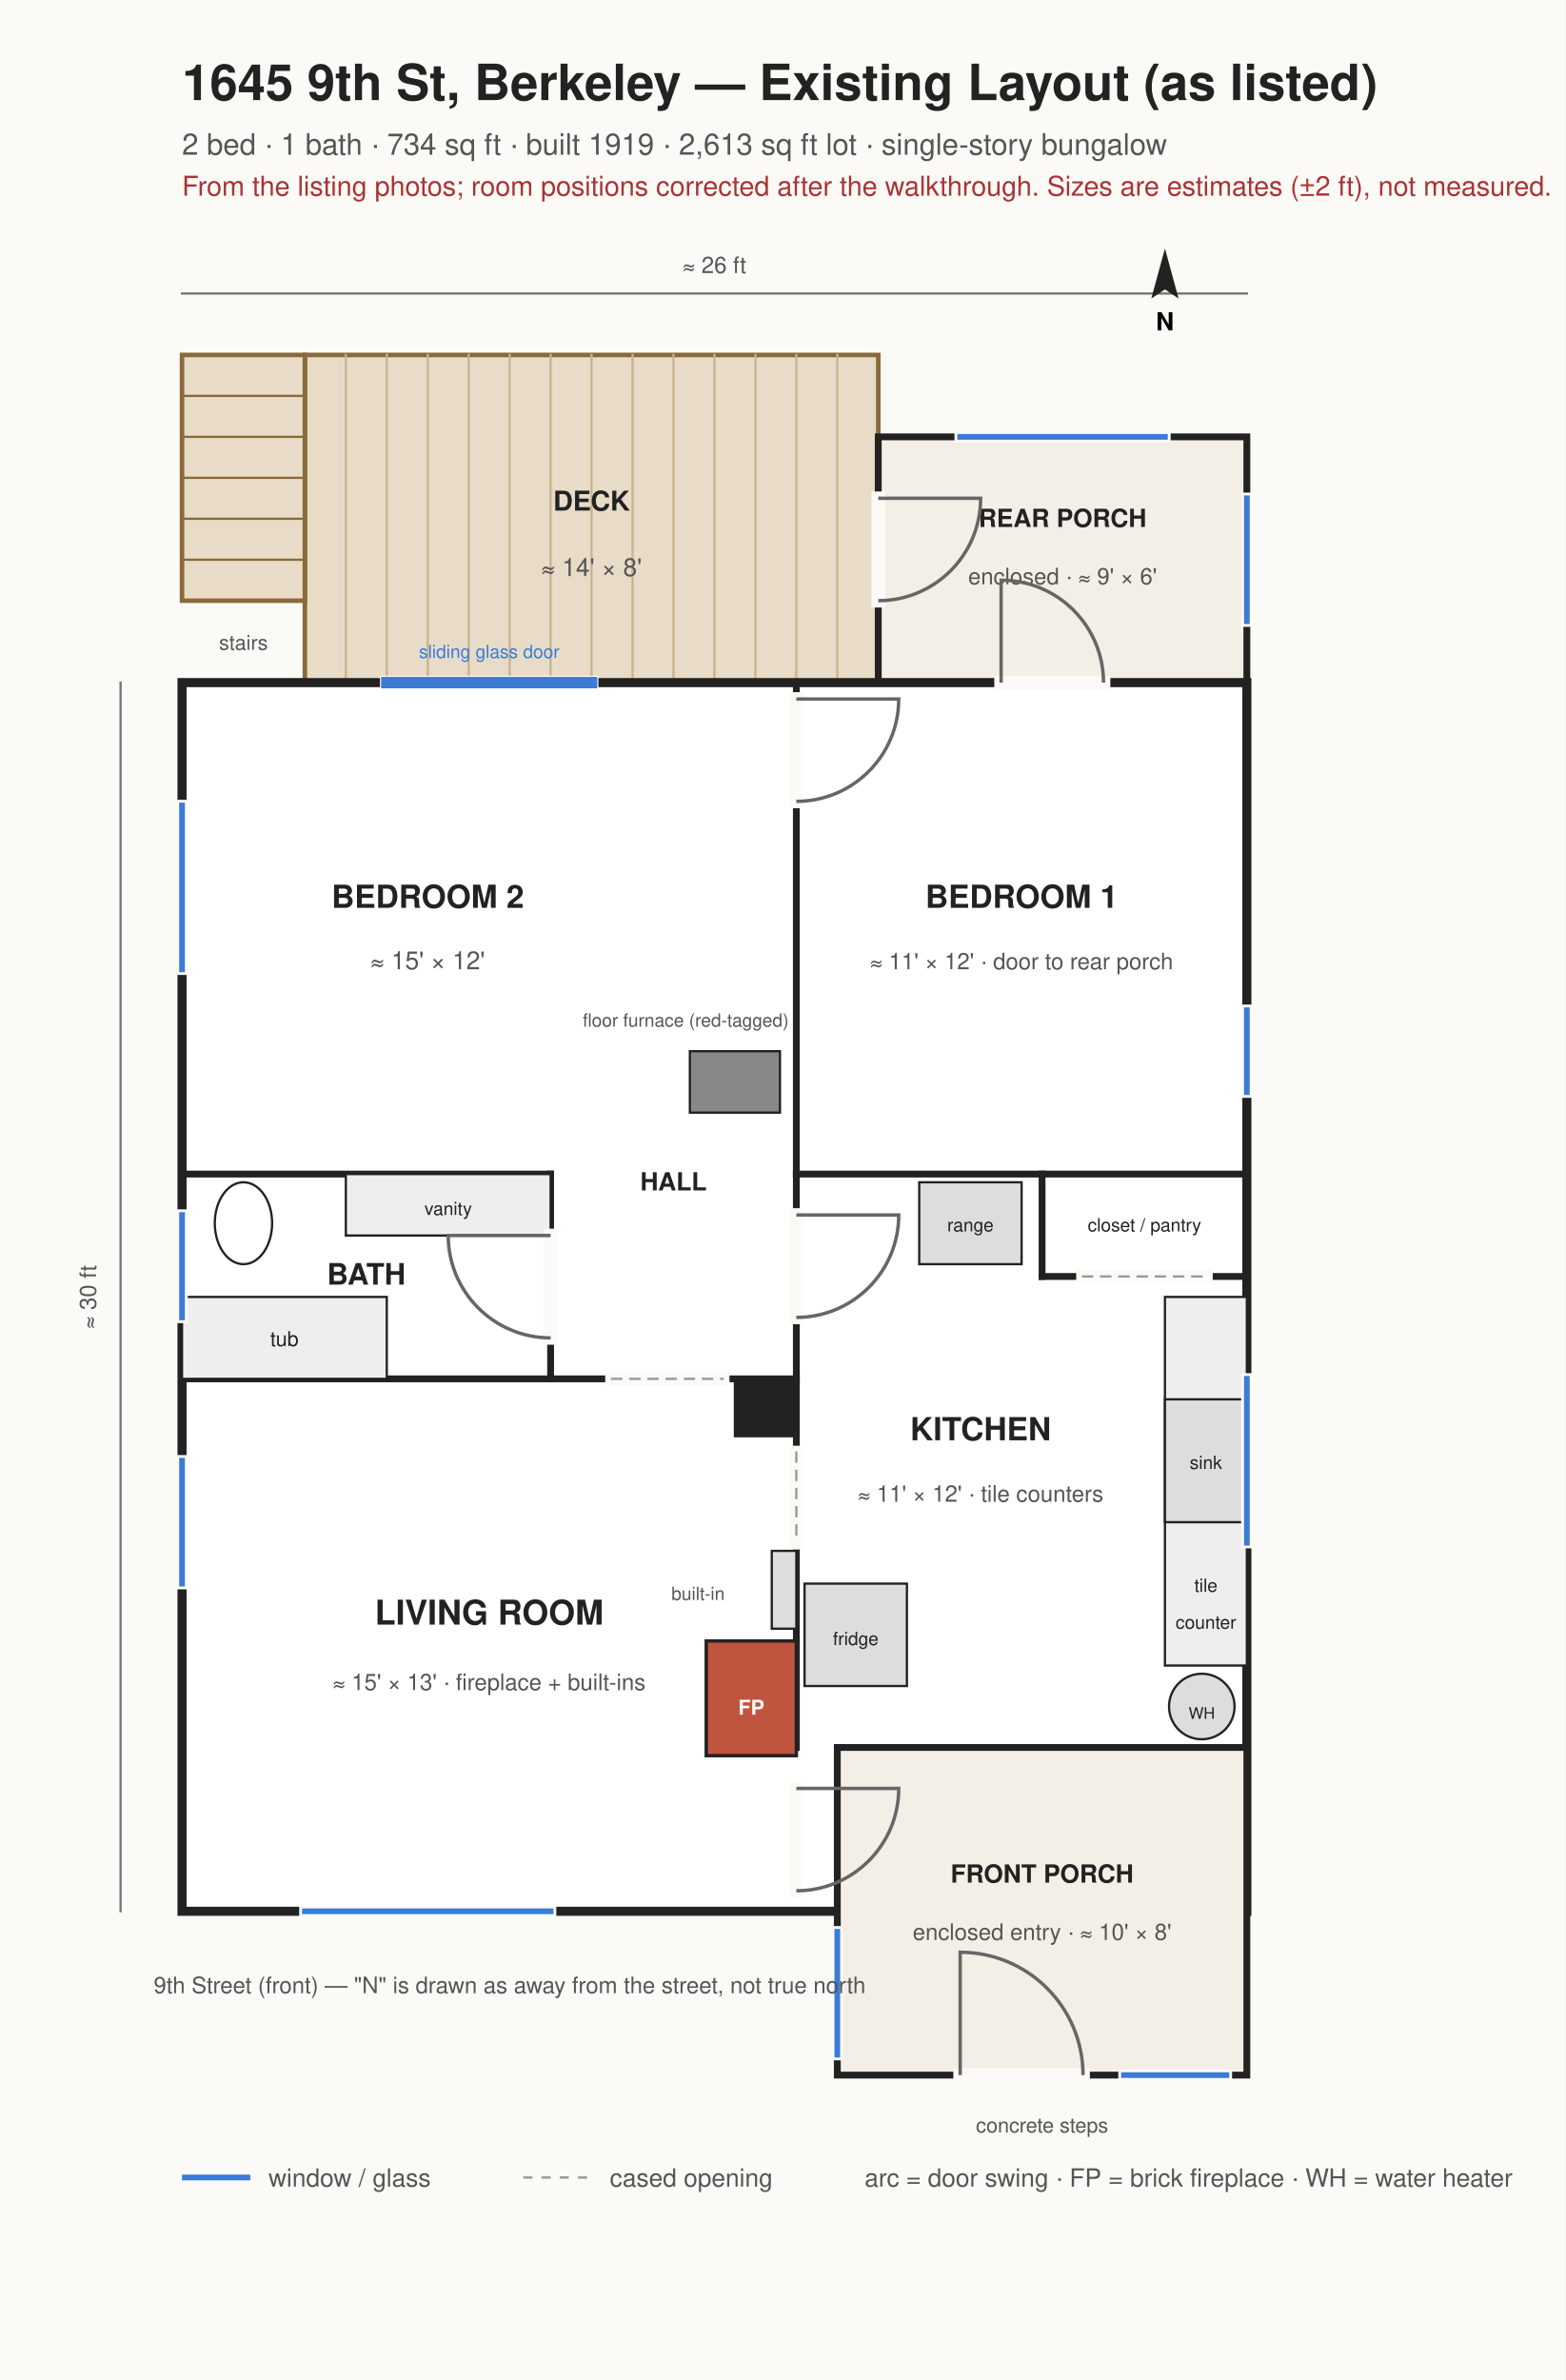
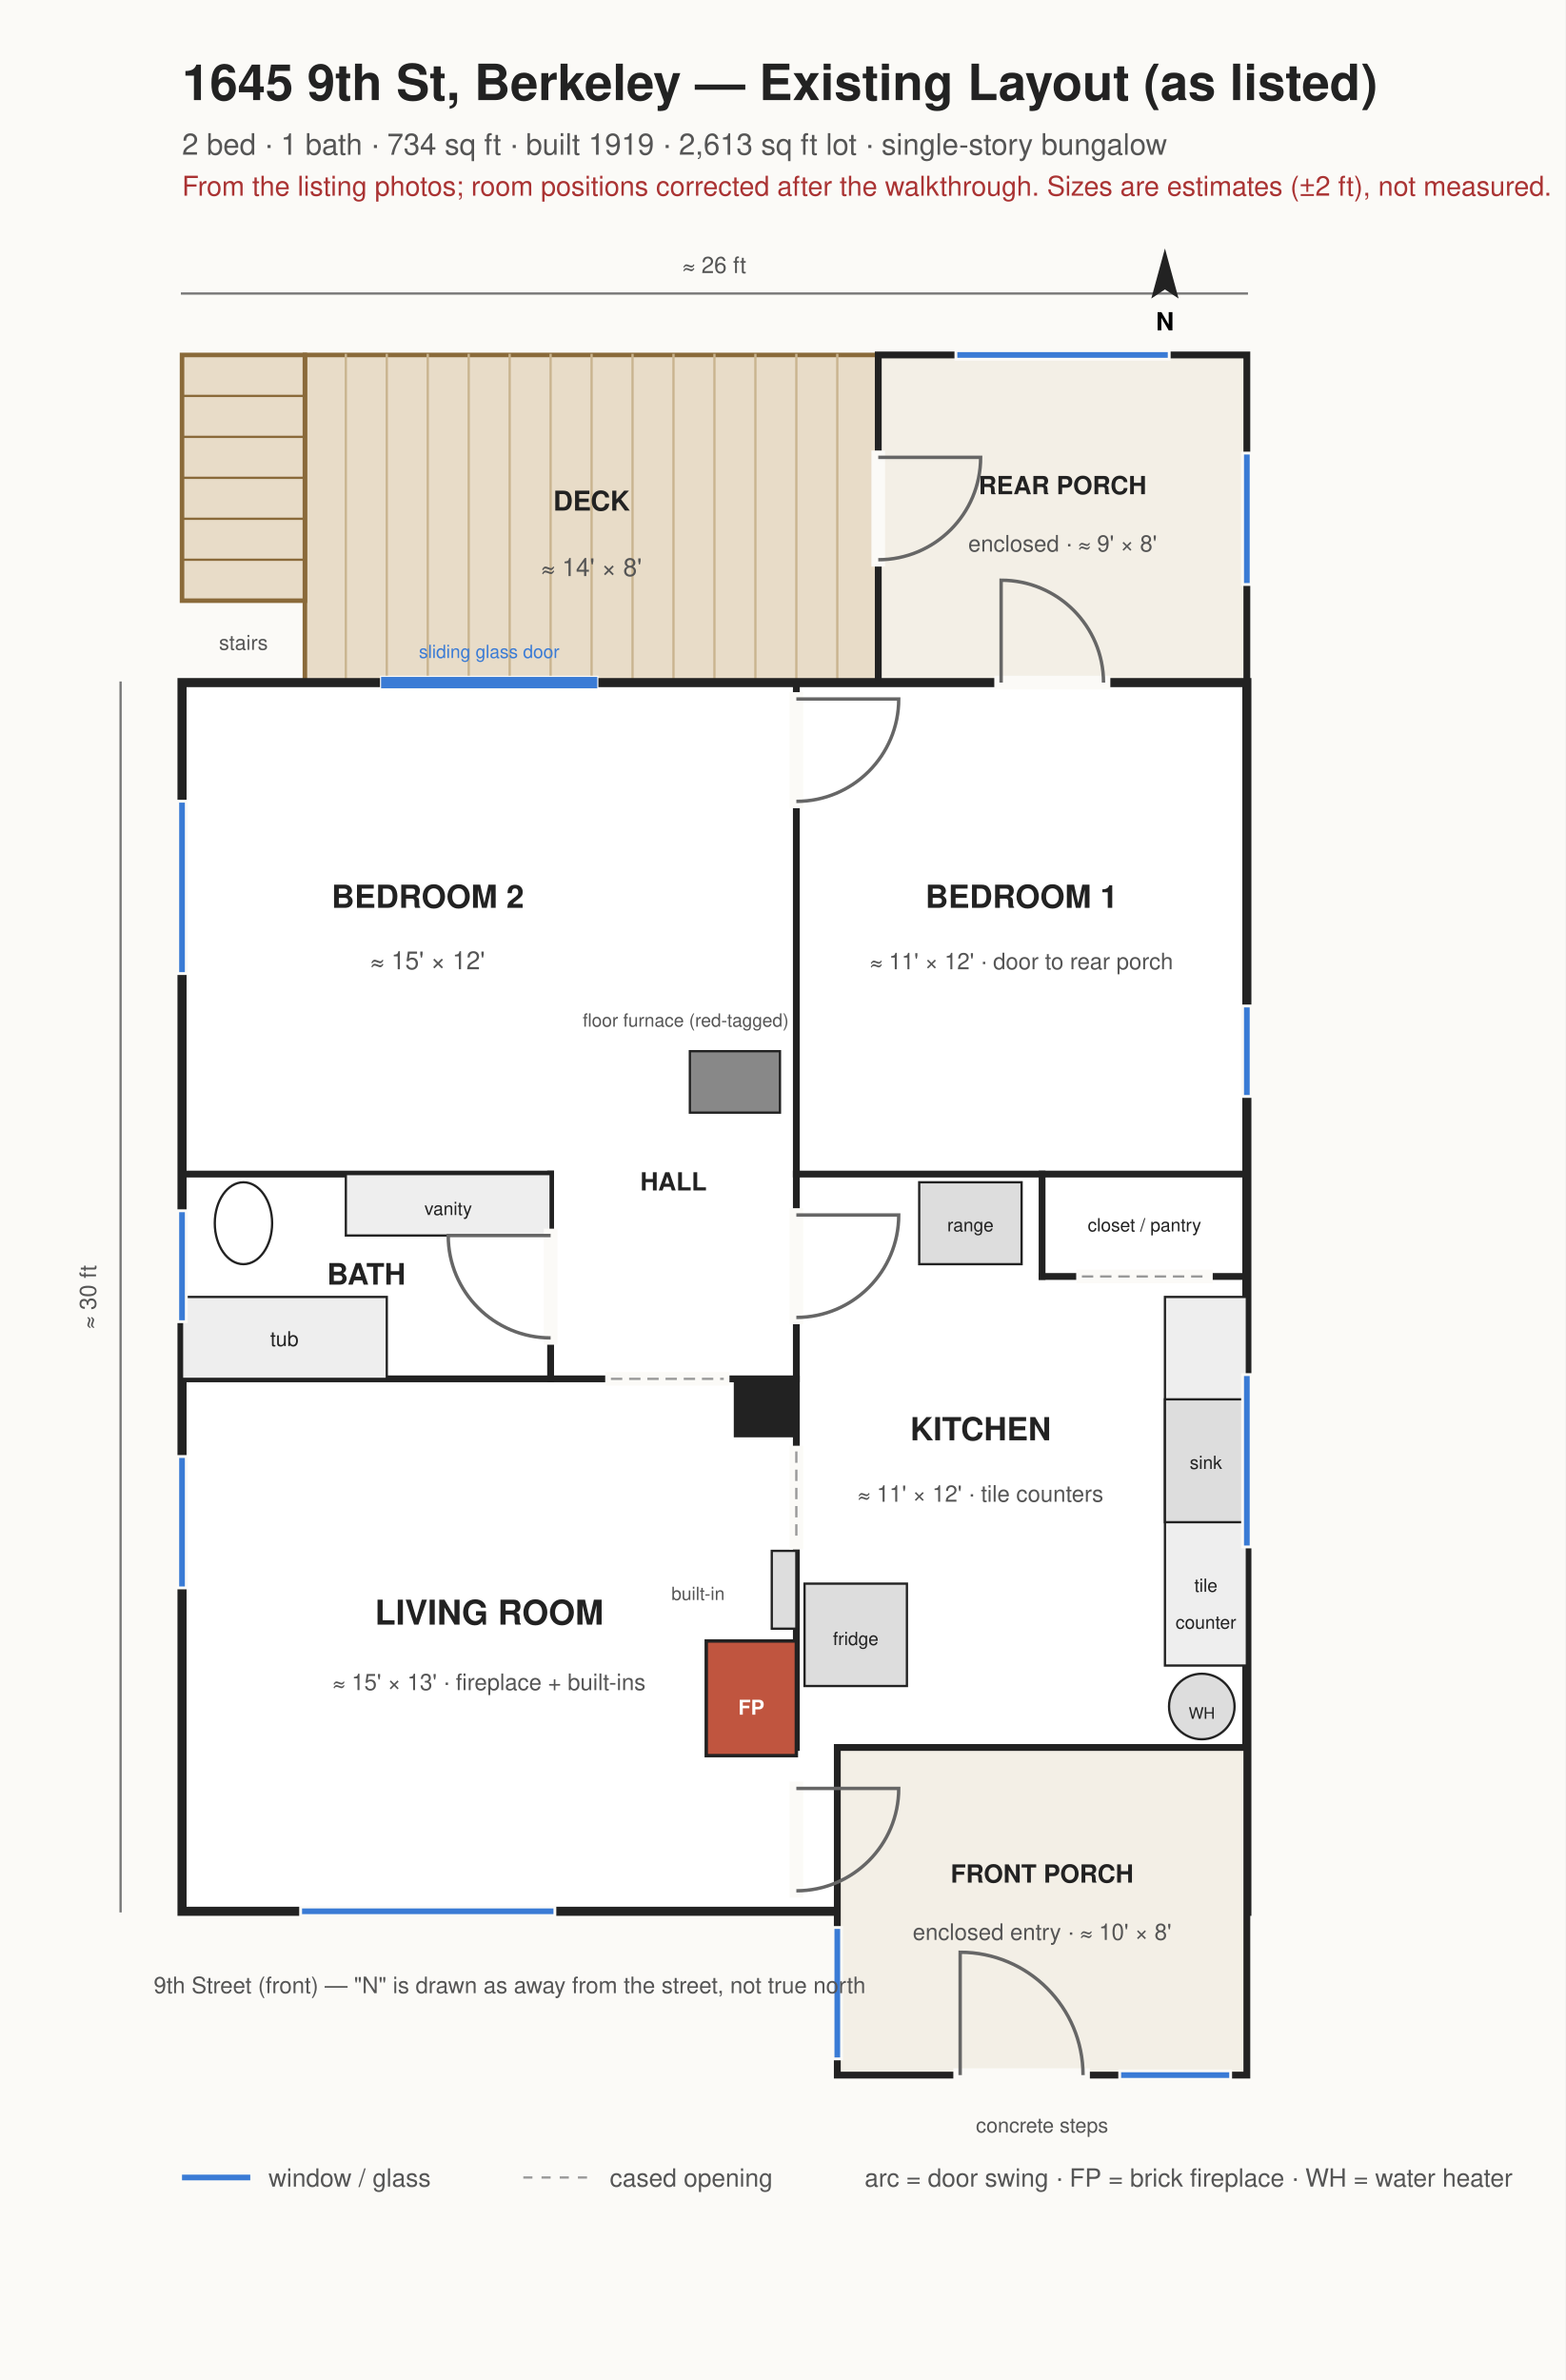
<svg xmlns="http://www.w3.org/2000/svg" width="688" height="1046" viewBox="0 0 688 1046" font-family="Helvetica, Arial, sans-serif">
  <rect width="688" height="1046" fill="#fbfaf7" />
  <text x="80" y="44" font-size="22" font-weight="bold" fill="#222">1645 9th St, Berkeley — Existing Layout (as listed)</text>
  <text x="80" y="68" font-size="13" fill="#555">2 bed · 1 bath · 734 sq ft · built 1919 · 2,613 sq ft lot · single-story bungalow</text>
  <text x="80" y="86" font-size="12" fill="#a33">From the listing photos; room positions corrected after the walkthrough. Sizes are estimates (±2 ft), not measured.</text>
  <rect x="134" y="156" width="252" height="144" fill="#e8dcc8" stroke="#8a6a3a" stroke-width="2" />
  <line x1="152" y1="156" x2="152" y2="300" stroke="#c9b48f" stroke-width="1" stroke-linecap="square" />
  <line x1="170" y1="156" x2="170" y2="300" stroke="#c9b48f" stroke-width="1" stroke-linecap="square" />
  <line x1="188" y1="156" x2="188" y2="300" stroke="#c9b48f" stroke-width="1" stroke-linecap="square" />
  <line x1="206" y1="156" x2="206" y2="300" stroke="#c9b48f" stroke-width="1" stroke-linecap="square" />
  <line x1="224" y1="156" x2="224" y2="300" stroke="#c9b48f" stroke-width="1" stroke-linecap="square" />
  <line x1="242" y1="156" x2="242" y2="300" stroke="#c9b48f" stroke-width="1" stroke-linecap="square" />
  <line x1="260" y1="156" x2="260" y2="300" stroke="#c9b48f" stroke-width="1" stroke-linecap="square" />
  <line x1="278" y1="156" x2="278" y2="300" stroke="#c9b48f" stroke-width="1" stroke-linecap="square" />
  <line x1="296" y1="156" x2="296" y2="300" stroke="#c9b48f" stroke-width="1" stroke-linecap="square" />
  <line x1="314" y1="156" x2="314" y2="300" stroke="#c9b48f" stroke-width="1" stroke-linecap="square" />
  <line x1="332" y1="156" x2="332" y2="300" stroke="#c9b48f" stroke-width="1" stroke-linecap="square" />
  <line x1="350" y1="156" x2="350" y2="300" stroke="#c9b48f" stroke-width="1" stroke-linecap="square" />
  <line x1="368" y1="156" x2="368" y2="300" stroke="#c9b48f" stroke-width="1" stroke-linecap="square" />
  <text x="260" y="224.4" font-size="12" text-anchor="middle" fill="#222" font-weight="bold">DECK</text>
  <text x="260" y="253.2" font-size="11" text-anchor="middle" fill="#555" font-weight="normal">≈ 14' × 8'</text>
  <rect x="80" y="156" width="54" height="108" fill="#e8dcc8" stroke="#8a6a3a" stroke-width="2" />
  <line x1="80" y1="174" x2="134" y2="174" stroke="#8a6a3a" stroke-width="1" stroke-linecap="square" />
  <line x1="80" y1="192" x2="134" y2="192" stroke="#8a6a3a" stroke-width="1" stroke-linecap="square" />
  <line x1="80" y1="210" x2="134" y2="210" stroke="#8a6a3a" stroke-width="1" stroke-linecap="square" />
  <line x1="80" y1="228" x2="134" y2="228" stroke="#8a6a3a" stroke-width="1" stroke-linecap="square" />
  <line x1="80" y1="246" x2="134" y2="246" stroke="#8a6a3a" stroke-width="1" stroke-linecap="square" />
  <text x="107.0" y="285.6" font-size="9" text-anchor="middle" fill="#555" font-weight="normal">stairs</text>
-   <rect x="386" y="192" width="162" height="108" fill="#f3efe6" stroke="#222" stroke-width="3" />
-   <text x="467.0" y="231.6" font-size="11" text-anchor="middle" fill="#222" font-weight="bold">REAR PORCH</text>
-   <text x="467.0" y="256.8" font-size="10" text-anchor="middle" fill="#555" font-weight="normal">enclosed · ≈ 9' × 6'</text>
-   <line x1="422" y1="192" x2="512" y2="192" stroke="#fbfaf7" stroke-width="5" stroke-linecap="square" />
-   <line x1="422" y1="192" x2="512" y2="192" stroke="#3a7bd5" stroke-width="2.5" stroke-linecap="square" />
-   <line x1="386" y1="219.0" x2="386" y2="264.0" stroke="#fbfaf7" stroke-width="6" stroke-linecap="square" />
-   <path d="M386,219.0 L431.0,219.0 A45.0,45.0 0 0 1 386,264.0" fill="none" stroke="#666" stroke-width="1.5" />
-   <line x1="548" y1="219.0" x2="548" y2="273.0" stroke="#fbfaf7" stroke-width="5" stroke-linecap="square" />
-   <line x1="548" y1="219.0" x2="548" y2="273.0" stroke="#3a7bd5" stroke-width="2.5" stroke-linecap="square" />
+   <rect x="386" y="156" width="162" height="144" fill="#f3efe6" stroke="#222" stroke-width="3" />
+   <text x="467.0" y="217.2" font-size="11" text-anchor="middle" fill="#222" font-weight="bold">REAR PORCH</text>
+   <text x="467.0" y="242.4" font-size="10" text-anchor="middle" fill="#555" font-weight="normal">enclosed · ≈ 9' × 8'</text>
+   <line x1="422" y1="156" x2="512" y2="156" stroke="#fbfaf7" stroke-width="5" stroke-linecap="square" />
+   <line x1="422" y1="156" x2="512" y2="156" stroke="#3a7bd5" stroke-width="2.5" stroke-linecap="square" />
+   <line x1="386" y1="201.0" x2="386" y2="246.0" stroke="#fbfaf7" stroke-width="6" stroke-linecap="square" />
+   <path d="M386,201.0 L431.0,201.0 A45.0,45.0 0 0 1 386,246.0" fill="none" stroke="#666" stroke-width="1.5" />
+   <line x1="548" y1="201.0" x2="548" y2="255.0" stroke="#fbfaf7" stroke-width="5" stroke-linecap="square" />
+   <line x1="548" y1="201.0" x2="548" y2="255.0" stroke="#3a7bd5" stroke-width="2.5" stroke-linecap="square" />
  <rect x="80" y="300" width="468" height="540" fill="#fff" stroke="#222" stroke-width="4" />
  <rect x="368" y="768" width="180" height="144" fill="#f3efe6" stroke="#222" stroke-width="3" />
  <text x="458" y="827.4" font-size="11" text-anchor="middle" fill="#222" font-weight="bold">FRONT PORCH</text>
  <text x="458" y="852.6" font-size="10" text-anchor="middle" fill="#555" font-weight="normal">enclosed entry · ≈ 10' × 8'</text>
  <line x1="422" y1="912" x2="476" y2="912" stroke="#fbfaf7" stroke-width="6" stroke-linecap="square" />
  <path d="M422,912 L422,858 A54,54 0 0 1 476,912" fill="none" stroke="#666" stroke-width="1.5" />
  <line x1="368" y1="849.0" x2="368" y2="903.0" stroke="#fbfaf7" stroke-width="5" stroke-linecap="square" />
  <line x1="368" y1="849.0" x2="368" y2="903.0" stroke="#3a7bd5" stroke-width="2.5" stroke-linecap="square" />
  <line x1="494" y1="912" x2="539.0" y2="912" stroke="#fbfaf7" stroke-width="5" stroke-linecap="square" />
  <line x1="494" y1="912" x2="539.0" y2="912" stroke="#3a7bd5" stroke-width="2.5" stroke-linecap="square" />
  <text x="458" y="937.2" font-size="9" text-anchor="middle" fill="#555" font-weight="normal">concrete steps</text>
  <line x1="350" y1="300" x2="350" y2="516" stroke="#222" stroke-width="3" stroke-linecap="square" />
  <line x1="350" y1="516" x2="548" y2="516" stroke="#222" stroke-width="3" stroke-linecap="square" />
  <line x1="80" y1="516" x2="242" y2="516" stroke="#222" stroke-width="3" stroke-linecap="square" />
  <line x1="80" y1="606" x2="350" y2="606" stroke="#222" stroke-width="3" stroke-linecap="square" />
  <line x1="242" y1="516" x2="242" y2="606" stroke="#222" stroke-width="3" stroke-linecap="square" />
  <line x1="350" y1="516" x2="350" y2="768" stroke="#222" stroke-width="3" stroke-linecap="square" />
  <line x1="458" y1="516" x2="458" y2="561.0" stroke="#222" stroke-width="3" stroke-linecap="square" />
  <line x1="458" y1="561.0" x2="548" y2="561.0" stroke="#222" stroke-width="3" stroke-linecap="square" />
  <rect x="310.4" y="721.2" width="39.6" height="50.4" fill="#c0553f" stroke="#222" stroke-width="1.5" />
  <text x="330.2" y="753.6" font-size="9" text-anchor="middle" fill="#fff" font-weight="bold">FP</text>
  <rect x="339.2" y="681.6" width="10.8" height="34.2" fill="#ddd" stroke="#222" stroke-width="1" />
  <text x="306.8" y="703.2" font-size="8" text-anchor="middle" fill="#555" font-weight="normal">built-in</text>
  <rect x="323.0" y="606" width="27.0" height="25.2" fill="#222" stroke="#222" stroke-width="1" />
  <line x1="350" y1="638.4" x2="350" y2="678" stroke="#fbfaf7" stroke-width="6" stroke-linecap="square" />
  <line x1="350" y1="638.4" x2="350" y2="678" stroke="#999" stroke-width="1" stroke-linecap="square" stroke-dasharray="4,4" />
  <rect x="80" y="570" width="90" height="36" fill="#eee" stroke="#222" stroke-width="1" />
  <text x="125.0" y="591.6" font-size="9" text-anchor="middle" fill="#222" font-weight="normal">tub</text>
  <rect x="152" y="516" width="90" height="27.0" fill="#eee" stroke="#222" stroke-width="1" />
  <text x="197.0" y="534" font-size="8" text-anchor="middle" fill="#222" font-weight="normal">vanity</text>
  <ellipse cx="107.0" cy="537.6" rx="12.6" ry="18" fill="#fff" stroke="#222" stroke-width="1" />
  <rect x="303.2" y="462" width="39.6" height="27.0" fill="#888" stroke="#222" stroke-width="1" />
  <text x="301.4" y="451.2" font-size="8" text-anchor="middle" fill="#555" font-weight="normal">floor furnace (red-tagged)</text>
  <text x="161.0" y="564.6" font-size="13" text-anchor="middle" fill="#222" font-weight="bold">BATH</text>
  <text x="296" y="523.2" font-size="11" text-anchor="middle" fill="#222" font-weight="bold">HALL</text>
  <line x1="350" y1="307.2" x2="350" y2="352.2" stroke="#fbfaf7" stroke-width="6" stroke-linecap="square" />
  <path d="M350,307.2 L395.0,307.2 A45.0,45.0 0 0 1 350,352.2" fill="none" stroke="#666" stroke-width="1.5" />
  <line x1="440" y1="300" x2="485.0" y2="300" stroke="#fbfaf7" stroke-width="6" stroke-linecap="square" />
  <path d="M440,300 L440,255.0 A45.0,45.0 0 0 1 485.0,300" fill="none" stroke="#666" stroke-width="1.5" />
  <line x1="170" y1="300" x2="260" y2="300" stroke="#fbfaf7" stroke-width="6" stroke-linecap="square" />
  <line x1="170" y1="300" x2="260" y2="300" stroke="#3a7bd5" stroke-width="5" stroke-linecap="square" />
  <text x="215.0" y="289.2" font-size="8" text-anchor="middle" fill="#3a7bd5" font-weight="normal">sliding glass door</text>
  <text x="188" y="399.0" font-size="14" text-anchor="middle" fill="#222" font-weight="bold">BEDROOM 2</text>
  <text x="188" y="426" font-size="11" text-anchor="middle" fill="#555" font-weight="normal">≈ 15' × 12'</text>
  <text x="449.0" y="399.0" font-size="14" text-anchor="middle" fill="#222" font-weight="bold">BEDROOM 1</text>
  <text x="449.0" y="426" font-size="10" text-anchor="middle" fill="#555" font-weight="normal">≈ 11' × 12' · door to rear porch</text>
  <rect x="512" y="570" width="36" height="162" fill="#eee" stroke="#222" stroke-width="1" />
  <text x="530" y="699.6" font-size="8" text-anchor="middle" fill="#222" font-weight="normal">tile</text>
  <text x="530" y="715.8" font-size="8" text-anchor="middle" fill="#222" font-weight="normal">counter</text>
  <rect x="512" y="615.0" width="36" height="54.0" fill="#ddd" stroke="#222" stroke-width="1" />
  <text x="530" y="645.6" font-size="8" text-anchor="middle" fill="#222" font-weight="normal">sink</text>
  <rect x="404" y="519.6" width="45.0" height="36.0" fill="#ddd" stroke="#222" stroke-width="1" />
  <text x="426.5" y="541.2" font-size="8" text-anchor="middle" fill="#222" font-weight="normal">range</text>
  <rect x="353.6" y="696" width="45.0" height="45.0" fill="#ddd" stroke="#222" stroke-width="1" />
  <text x="376.1" y="723.0" font-size="8" text-anchor="middle" fill="#222" font-weight="normal">fridge</text>
  <circle cx="528.2" cy="750" r="14.4" fill="#ddd" stroke="#222" stroke-width="1" />
  <text x="528.2" y="755.4" font-size="7" text-anchor="middle" fill="#222" font-weight="normal">WH</text>
  <line x1="242" y1="543.0" x2="242" y2="588.0" stroke="#fbfaf7" stroke-width="6" stroke-linecap="square" />
  <path d="M242,543.0 L197.0,543.0 A45.0,45.0 0 0 0 242,588.0" fill="none" stroke="#666" stroke-width="1.5" />
  <line x1="350" y1="534" x2="350" y2="579.0" stroke="#fbfaf7" stroke-width="6" stroke-linecap="square" />
  <path d="M350,534 L395.0,534 A45.0,45.0 0 0 1 350,579.0" fill="none" stroke="#666" stroke-width="1.5" />
  <line x1="476" y1="561.0" x2="530" y2="561.0" stroke="#fbfaf7" stroke-width="6" stroke-linecap="square" />
  <line x1="476" y1="561.0" x2="530" y2="561.0" stroke="#999" stroke-width="1" stroke-linecap="square" stroke-dasharray="4,4" />
  <line x1="269.0" y1="606" x2="317.6" y2="606" stroke="#fbfaf7" stroke-width="6" stroke-linecap="square" />
  <line x1="269.0" y1="606" x2="317.6" y2="606" stroke="#999" stroke-width="1" stroke-linecap="square" stroke-dasharray="4,4" />
  <line x1="350" y1="786" x2="350" y2="831.0" stroke="#fbfaf7" stroke-width="6" stroke-linecap="square" />
  <path d="M350,786 L395.0,786 A45.0,45.0 0 0 1 350,831.0" fill="none" stroke="#666" stroke-width="1.5" />
  <line x1="80" y1="354" x2="80" y2="426" stroke="#fbfaf7" stroke-width="5" stroke-linecap="square" />
  <line x1="80" y1="354" x2="80" y2="426" stroke="#3a7bd5" stroke-width="2.5" stroke-linecap="square" />
  <line x1="80" y1="534" x2="80" y2="579.0" stroke="#fbfaf7" stroke-width="5" stroke-linecap="square" />
  <line x1="80" y1="534" x2="80" y2="579.0" stroke="#3a7bd5" stroke-width="2.5" stroke-linecap="square" />
  <line x1="80" y1="642" x2="80" y2="696" stroke="#fbfaf7" stroke-width="5" stroke-linecap="square" />
  <line x1="80" y1="642" x2="80" y2="696" stroke="#3a7bd5" stroke-width="2.5" stroke-linecap="square" />
  <line x1="134" y1="840" x2="242" y2="840" stroke="#fbfaf7" stroke-width="5" stroke-linecap="square" />
  <line x1="134" y1="840" x2="242" y2="840" stroke="#3a7bd5" stroke-width="2.5" stroke-linecap="square" />
  <line x1="548" y1="606" x2="548" y2="678" stroke="#fbfaf7" stroke-width="5" stroke-linecap="square" />
  <line x1="548" y1="606" x2="548" y2="678" stroke="#3a7bd5" stroke-width="2.5" stroke-linecap="square" />
  <line x1="548" y1="444" x2="548" y2="480" stroke="#fbfaf7" stroke-width="5" stroke-linecap="square" />
  <line x1="548" y1="444" x2="548" y2="480" stroke="#3a7bd5" stroke-width="2.5" stroke-linecap="square" />
  <text x="431.0" y="633.0" font-size="14" text-anchor="middle" fill="#222" font-weight="bold">KITCHEN</text>
  <text x="431.0" y="660" font-size="10" text-anchor="middle" fill="#555" font-weight="normal">≈ 11' × 12' · tile counters</text>
  <text x="503.0" y="541.2" font-size="8" text-anchor="middle" fill="#222" font-weight="normal">closet / pantry</text>
  <text x="215.0" y="714" font-size="15" text-anchor="middle" fill="#222" font-weight="bold">LIVING ROOM</text>
  <text x="215.0" y="742.8" font-size="10" text-anchor="middle" fill="#555" font-weight="normal">≈ 15' × 13' · fireplace + built-ins</text>
  <line x1="53.0" y1="300" x2="53.0" y2="840" stroke="#777" stroke-width="1" stroke-linecap="square" />
  <text transform="translate(42.2,570) rotate(-90)" font-size="10" text-anchor="middle" fill="#555">≈ 30 ft</text>
  <line x1="80" y1="129.0" x2="548" y2="129.0" stroke="#777" stroke-width="1" stroke-linecap="square" />
  <text x="314" y="120" font-size="10" text-anchor="middle" fill="#555" font-weight="normal">≈ 26 ft</text>
  <g transform="translate(512,127.2)">
    <polygon points="0,-18 6,4 0,0 -6,4" fill="#222" />
    <text x="0" y="18" font-size="11" text-anchor="middle" font-weight="bold">N</text>
  </g>
  <text x="224" y="876" font-size="10" text-anchor="middle" fill="#555" font-weight="normal">9th Street (front) — "N" is drawn as away from the street, not true north</text>
  <line x1="80" y1="957.0" x2="110" y2="957.0" stroke="#3a7bd5" stroke-width="2.5" />
  <text x="118" y="961.0" font-size="11" fill="#555">window / glass</text>
  <line x1="230" y1="957.0" x2="260" y2="957.0" stroke="#999" stroke-width="1" stroke-dasharray="4,4" />
  <text x="268" y="961.0" font-size="11" fill="#555">cased opening</text>
  <text x="380" y="961.0" font-size="11" fill="#555">arc = door swing · FP = brick fireplace · WH = water heater</text>
</svg>
